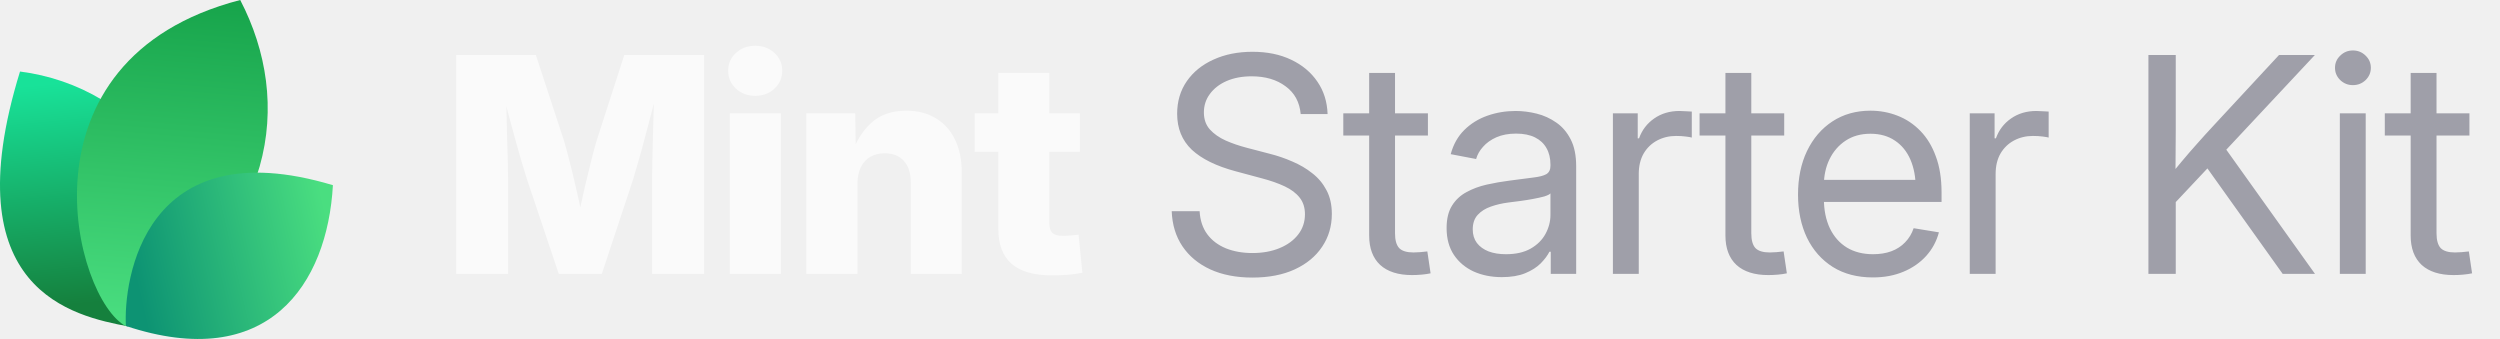
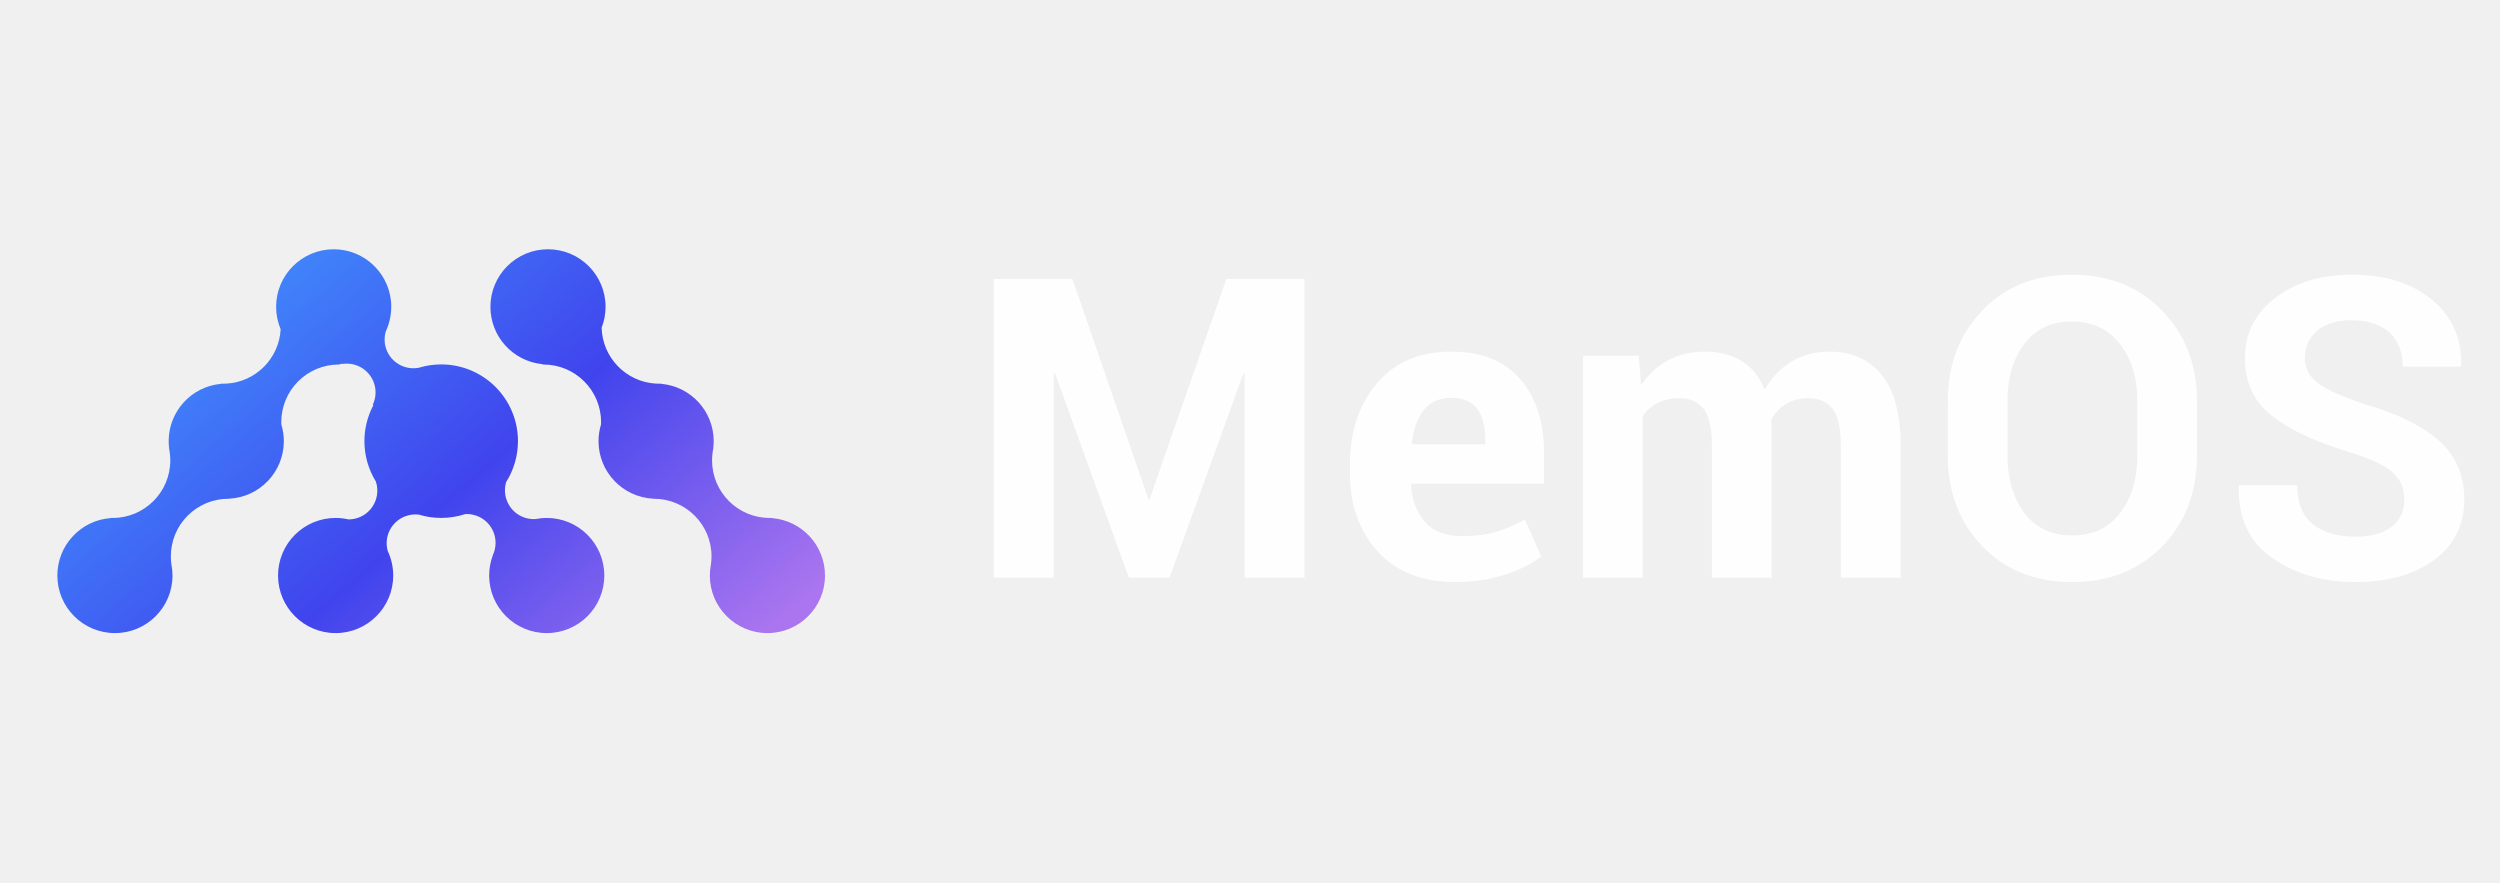
- <svg xmlns="http://www.w3.org/2000/svg" width="177" height="24" viewBox="0 0 177 24" fill="none">
-   <path d="M9.061 23.108C5.268 22.377 -3.391 20.627 1.417 5.064C9.634 6.099 16.973 14.064 9.061 23.108Z" fill="url(#paint0_linear_17557_2145)" />
-   <path d="M8.919 23.094C5.276 21.222 0.784 4.209 17.007 0C20.757 7.193 19.621 16.545 8.919 23.094Z" fill="url(#paint1_linear_17557_2145)" />
-   <path d="M8.914 23.079C8.735 19.882 10.159 9.085 23.57 13.111C23.181 20.123 18.984 26.418 8.914 23.079Z" fill="url(#paint2_linear_17557_2145)" />
-   <path d="M32.301 19.392V3.894H37.938L39.925 9.948C40.036 10.315 40.164 10.787 40.31 11.362C40.462 11.938 40.611 12.552 40.757 13.204C40.91 13.855 41.048 14.483 41.173 15.086C41.305 15.682 41.412 16.192 41.495 16.615H40.695C40.771 16.192 40.871 15.682 40.996 15.086C41.128 14.49 41.267 13.866 41.412 13.214C41.565 12.562 41.714 11.948 41.86 11.373C42.005 10.79 42.133 10.315 42.244 9.948L44.2 3.894H49.848V19.392H46.166V12.704C46.166 12.357 46.173 11.917 46.187 11.383C46.2 10.849 46.214 10.27 46.228 9.646C46.249 9.022 46.266 8.391 46.28 7.753C46.301 7.115 46.311 6.519 46.311 5.964H46.623C46.485 6.561 46.332 7.181 46.166 7.826C45.999 8.471 45.833 9.102 45.666 9.719C45.507 10.336 45.351 10.901 45.198 11.414C45.053 11.928 44.928 12.357 44.824 12.704L42.608 19.392H39.561L37.314 12.704C37.203 12.357 37.072 11.928 36.919 11.414C36.773 10.901 36.614 10.34 36.441 9.729C36.274 9.112 36.104 8.481 35.931 7.836C35.764 7.192 35.608 6.567 35.463 5.964H35.827C35.834 6.512 35.844 7.105 35.858 7.743C35.872 8.374 35.886 9.005 35.9 9.636C35.92 10.26 35.938 10.839 35.952 11.373C35.965 11.907 35.972 12.351 35.972 12.704V19.392H32.301ZM51.668 19.392V8.024H55.288V19.392H51.668ZM53.468 6.786C52.927 6.786 52.473 6.616 52.105 6.276C51.738 5.93 51.554 5.507 51.554 5.007C51.554 4.508 51.738 4.088 52.105 3.749C52.473 3.409 52.927 3.239 53.468 3.239C54.009 3.239 54.463 3.409 54.83 3.749C55.198 4.082 55.382 4.501 55.382 5.007C55.382 5.507 55.198 5.93 54.83 6.276C54.463 6.616 54.009 6.786 53.468 6.786ZM60.708 13.027V19.392H57.088V8.024H60.551L60.593 10.967H60.281C60.593 10.024 61.061 9.268 61.685 8.7C62.309 8.124 63.138 7.836 64.171 7.836C64.975 7.836 65.672 8.017 66.262 8.377C66.851 8.731 67.302 9.234 67.614 9.885C67.933 10.537 68.092 11.307 68.092 12.194V19.392H64.483V12.912C64.483 12.26 64.32 11.754 63.994 11.394C63.675 11.033 63.221 10.853 62.632 10.853C62.25 10.853 61.914 10.936 61.623 11.102C61.332 11.269 61.106 11.515 60.947 11.841C60.787 12.16 60.708 12.555 60.708 13.027ZM76.456 8.024V10.749H69.008V8.024H76.456ZM70.683 5.163H74.292V15.783C74.292 16.102 74.361 16.334 74.5 16.48C74.646 16.625 74.899 16.698 75.259 16.698C75.405 16.698 75.596 16.688 75.831 16.667C76.074 16.646 76.251 16.629 76.362 16.615L76.632 19.309C76.313 19.378 75.963 19.427 75.582 19.455C75.207 19.482 74.836 19.496 74.469 19.496C73.2 19.496 72.25 19.222 71.619 18.674C70.995 18.127 70.683 17.308 70.683 16.22V5.163Z" fill="#FAFAFA" />
-   <path d="M88.667 19.652C87.523 19.652 86.528 19.458 85.682 19.07C84.843 18.681 84.188 18.137 83.716 17.437C83.245 16.736 82.992 15.908 82.957 14.951H84.933C84.968 15.596 85.148 16.14 85.474 16.584C85.8 17.021 86.24 17.354 86.795 17.582C87.35 17.804 87.974 17.915 88.667 17.915C89.388 17.915 90.026 17.801 90.581 17.572C91.143 17.343 91.583 17.024 91.902 16.615C92.228 16.199 92.391 15.717 92.391 15.169C92.391 14.698 92.266 14.306 92.017 13.994C91.767 13.675 91.413 13.408 90.956 13.193C90.498 12.978 89.954 12.787 89.323 12.621L87.502 12.132C86.123 11.765 85.082 11.255 84.382 10.603C83.689 9.944 83.342 9.095 83.342 8.055C83.342 7.174 83.571 6.404 84.028 5.746C84.486 5.087 85.117 4.577 85.921 4.217C86.726 3.849 87.645 3.666 88.678 3.666C89.718 3.666 90.63 3.853 91.413 4.227C92.204 4.602 92.824 5.122 93.275 5.787C93.726 6.446 93.965 7.209 93.993 8.076H92.089C92.013 7.23 91.656 6.574 91.018 6.11C90.387 5.638 89.586 5.403 88.615 5.403C87.95 5.403 87.36 5.513 86.847 5.735C86.341 5.957 85.946 6.262 85.661 6.651C85.377 7.032 85.235 7.469 85.235 7.961C85.235 8.447 85.377 8.849 85.661 9.168C85.946 9.48 86.317 9.74 86.774 9.948C87.232 10.149 87.724 10.319 88.251 10.457L89.884 10.884C90.439 11.023 90.977 11.206 91.496 11.435C92.023 11.657 92.495 11.934 92.911 12.267C93.334 12.593 93.67 12.995 93.92 13.474C94.17 13.945 94.294 14.504 94.294 15.149C94.294 16.015 94.066 16.788 93.608 17.468C93.157 18.148 92.512 18.681 91.673 19.07C90.834 19.458 89.832 19.652 88.667 19.652ZM101.097 8.024V9.594H95.106V8.024H101.097ZM96.937 5.163H98.767V16.521C98.767 17 98.865 17.347 99.059 17.562C99.26 17.77 99.6 17.874 100.078 17.874C100.21 17.874 100.366 17.867 100.546 17.853C100.733 17.832 100.903 17.815 101.056 17.801L101.285 19.351C101.097 19.392 100.886 19.423 100.65 19.444C100.414 19.465 100.189 19.475 99.974 19.475C98.996 19.475 98.244 19.236 97.717 18.758C97.197 18.272 96.937 17.579 96.937 16.677V5.163ZM106.33 19.621C105.595 19.621 104.932 19.489 104.343 19.226C103.754 18.955 103.285 18.564 102.939 18.05C102.592 17.53 102.419 16.896 102.419 16.147C102.419 15.495 102.547 14.965 102.804 14.556C103.06 14.146 103.403 13.828 103.833 13.599C104.263 13.363 104.742 13.186 105.269 13.068C105.796 12.95 106.333 12.857 106.881 12.787C107.574 12.69 108.132 12.617 108.555 12.569C108.978 12.52 109.287 12.441 109.481 12.33C109.675 12.212 109.772 12.014 109.772 11.737V11.654C109.772 11.203 109.679 10.815 109.492 10.489C109.311 10.163 109.041 9.91 108.68 9.729C108.32 9.549 107.872 9.459 107.338 9.459C106.805 9.459 106.34 9.546 105.945 9.719C105.556 9.892 105.241 10.118 104.998 10.395C104.755 10.665 104.593 10.953 104.509 11.258L102.71 10.915C102.897 10.222 103.22 9.65 103.677 9.199C104.135 8.748 104.679 8.412 105.31 8.19C105.941 7.968 106.607 7.857 107.307 7.857C107.8 7.857 108.295 7.92 108.795 8.044C109.301 8.169 109.765 8.381 110.188 8.679C110.611 8.97 110.951 9.369 111.208 9.875C111.464 10.374 111.593 11.005 111.593 11.768V19.392H109.793V17.822H109.7C109.568 18.085 109.363 18.359 109.086 18.643C108.809 18.921 108.444 19.153 107.994 19.34C107.543 19.527 106.988 19.621 106.33 19.621ZM106.621 17.998C107.321 17.998 107.904 17.867 108.368 17.603C108.84 17.333 109.19 16.986 109.419 16.563C109.654 16.133 109.772 15.682 109.772 15.211V13.692C109.703 13.769 109.554 13.841 109.325 13.911C109.096 13.973 108.829 14.032 108.524 14.088C108.226 14.143 107.921 14.192 107.609 14.233C107.304 14.275 107.033 14.309 106.798 14.337C106.354 14.393 105.938 14.49 105.549 14.628C105.168 14.76 104.86 14.954 104.624 15.211C104.388 15.467 104.27 15.811 104.27 16.241C104.27 16.615 104.367 16.934 104.561 17.198C104.762 17.461 105.04 17.662 105.393 17.801C105.747 17.933 106.156 17.998 106.621 17.998ZM114.193 19.392V8.024H115.951V9.792H116.045C116.253 9.209 116.61 8.741 117.116 8.388C117.622 8.034 118.219 7.857 118.905 7.857C119.058 7.857 119.217 7.864 119.384 7.878C119.55 7.885 119.682 7.892 119.779 7.899V9.74C119.716 9.719 119.578 9.695 119.363 9.667C119.155 9.639 118.922 9.625 118.666 9.625C118.174 9.625 117.726 9.733 117.324 9.948C116.922 10.163 116.603 10.471 116.367 10.874C116.138 11.276 116.024 11.758 116.024 12.319V19.392H114.193ZM126.322 8.024V9.594H120.33V8.024H126.322ZM122.161 5.163H123.992V16.521C123.992 17 124.089 17.347 124.283 17.562C124.484 17.77 124.824 17.874 125.302 17.874C125.434 17.874 125.59 17.867 125.77 17.853C125.958 17.832 126.127 17.815 126.28 17.801L126.509 19.351C126.322 19.392 126.11 19.423 125.874 19.444C125.639 19.465 125.413 19.475 125.198 19.475C124.221 19.475 123.468 19.236 122.941 18.758C122.421 18.272 122.161 17.579 122.161 16.677V5.163ZM132.604 19.642C131.502 19.642 130.555 19.396 129.765 18.903C128.974 18.404 128.364 17.714 127.934 16.834C127.511 15.946 127.3 14.927 127.3 13.775C127.3 12.611 127.511 11.584 127.934 10.697C128.364 9.802 128.964 9.102 129.734 8.596C130.51 8.089 131.408 7.836 132.428 7.836C133.1 7.836 133.738 7.954 134.341 8.19C134.952 8.426 135.489 8.783 135.954 9.261C136.425 9.74 136.793 10.343 137.056 11.071C137.327 11.792 137.462 12.645 137.462 13.63V14.296H128.433V12.735H136.463L135.631 13.297C135.631 12.541 135.506 11.876 135.257 11.3C135.007 10.725 134.643 10.277 134.165 9.958C133.686 9.632 133.107 9.469 132.428 9.469C131.748 9.469 131.162 9.632 130.67 9.958C130.177 10.284 129.796 10.725 129.526 11.279C129.262 11.827 129.13 12.441 129.13 13.12V14.046C129.13 14.864 129.273 15.572 129.557 16.168C129.841 16.757 130.243 17.211 130.763 17.53C131.283 17.842 131.901 17.998 132.615 17.998C133.093 17.998 133.523 17.929 133.905 17.79C134.293 17.645 134.619 17.433 134.882 17.156C135.153 16.879 135.354 16.546 135.486 16.157L137.275 16.449C137.108 17.08 136.81 17.634 136.38 18.113C135.95 18.591 135.413 18.966 134.768 19.236C134.123 19.507 133.402 19.642 132.604 19.642ZM139.459 19.392V8.024H141.217V9.792H141.311C141.519 9.209 141.876 8.741 142.382 8.388C142.888 8.034 143.485 7.857 144.171 7.857C144.324 7.857 144.483 7.864 144.649 7.878C144.816 7.885 144.948 7.892 145.045 7.899V9.74C144.982 9.719 144.844 9.695 144.629 9.667C144.421 9.639 144.188 9.625 143.932 9.625C143.439 9.625 142.992 9.733 142.59 9.948C142.188 10.163 141.869 10.471 141.633 10.874C141.404 11.276 141.29 11.758 141.29 12.319V19.392H139.459ZM153.429 14.961V12.715C153.783 12.257 154.136 11.82 154.49 11.404C154.844 10.981 155.204 10.565 155.572 10.156C155.939 9.74 156.314 9.327 156.695 8.918L161.355 3.894H163.893L157.277 10.967H157.184L153.429 14.961ZM152.108 19.392V3.894H154.043V9.241L154.022 12.559L154.043 13.505V19.392H152.108ZM161.615 19.392L155.967 11.477L157.173 9.969L163.903 19.392H161.615ZM165.661 19.392V8.024H167.492V19.392H165.661ZM166.587 6.027C166.24 6.027 165.942 5.909 165.692 5.673C165.443 5.43 165.318 5.139 165.318 4.799C165.318 4.459 165.443 4.172 165.692 3.936C165.942 3.693 166.24 3.572 166.587 3.572C166.934 3.572 167.232 3.693 167.482 3.936C167.731 4.172 167.856 4.459 167.856 4.799C167.856 5.139 167.731 5.43 167.482 5.673C167.232 5.909 166.934 6.027 166.587 6.027ZM174.836 8.024V9.594H168.844V8.024H174.836ZM170.675 5.163H172.506V16.521C172.506 17 172.603 17.347 172.797 17.562C172.998 17.77 173.338 17.874 173.816 17.874C173.948 17.874 174.104 17.867 174.284 17.853C174.472 17.832 174.641 17.815 174.794 17.801L175.023 19.351C174.836 19.392 174.624 19.423 174.388 19.444C174.153 19.465 173.927 19.475 173.712 19.475C172.735 19.475 171.982 19.236 171.455 18.758C170.935 18.272 170.675 17.579 170.675 16.677V5.163Z" fill="#9F9FA9" />
+ <svg xmlns="http://www.w3.org/2000/svg" fill="none" version="1.1" width="119" height="42" viewBox="0 0 119 42">
  <defs>
-     <linearGradient id="paint0_linear_17557_2145" x1="3.776" y1="5.916" x2="5.232" y2="21.559" gradientUnits="userSpaceOnUse">
-       <stop stop-color="#18E299" />
-       <stop offset="1" stop-color="#15803D" />
-     </linearGradient>
-     <linearGradient id="paint1_linear_17557_2145" x1="12.171" y1="-0.718" x2="10.19" y2="22.983" gradientUnits="userSpaceOnUse">
-       <stop stop-color="#16A34A" />
-       <stop offset="1" stop-color="#4ADE80" />
-     </linearGradient>
-     <linearGradient id="paint2_linear_17557_2145" x1="23.133" y1="15.353" x2="9.338" y2="18.52" gradientUnits="userSpaceOnUse">
-       <stop stop-color="#4ADE80" />
-       <stop offset="1" stop-color="#0D9373" />
+     <clipPath id="master_svg0_2_53265/207_08957">
+       <rect x="0" y="0" width="42" height="42" rx="0" />
+     </clipPath>
+     <linearGradient x1="0.339" y1="-0.167" x2="1.281" y2="0.375" id="master_svg1_169_25913">
+       <stop offset="0%" stop-color="#408DFC" stop-opacity="1" />
+       <stop offset="51.076%" stop-color="#4044ED" stop-opacity="1" />
+       <stop offset="100%" stop-color="#AA75EF" stop-opacity="1" />
    </linearGradient>
  </defs>
+   <g>
+     <g clip-path="url(#master_svg0_2_53265/207_08957)">
+       <g>
+         <path d="M18.48,15.484C18.575,15.201,18.624,14.904,18.624,14.605C18.624,13.092,17.397,11.865,15.884,11.865C14.37,11.865,13.143,13.092,13.143,14.605C13.143,14.972,13.217,15.334,13.359,15.672C13.285,17.062,12.176,18.177,10.788,18.259C10.782,18.259,10.775,18.259,10.769,18.259C10.714,18.259,10.66,18.261,10.605,18.264C10.577,18.264,10.55,18.264,10.522,18.263L10.515,18.271C9.106,18.402,8.028,19.585,8.028,21C8.028,21.114,8.036,21.229,8.05,21.342L8.046,21.346C8.051,21.369,8.056,21.391,8.06,21.414C8.064,21.442,8.069,21.471,8.074,21.5C8.095,21.637,8.106,21.775,8.106,21.914C8.106,23.427,6.879,24.654,5.365,24.654C5.332,24.654,5.298,24.653,5.265,24.652L5.256,24.662C3.83,24.774,2.73,25.964,2.73,27.395C2.73,28.908,3.957,30.135,5.471,30.135C6.984,30.135,8.211,28.908,8.211,27.395C8.211,27.213,8.193,27.032,8.157,26.855C8.14,26.731,8.132,26.606,8.132,26.481C8.132,24.968,9.359,23.741,10.872,23.741C10.885,23.741,10.898,23.741,10.91,23.741L10.914,23.737C12.369,23.66,13.51,22.457,13.51,21C13.51,20.731,13.47,20.463,13.392,20.205C13.39,20.167,13.389,20.129,13.389,20.091C13.389,18.578,14.616,17.351,16.13,17.351C16.142,17.351,16.155,17.351,16.168,17.351L16.186,17.329C16.224,17.325,16.261,17.32,16.298,17.314L16.305,17.324C16.372,17.314,16.439,17.309,16.507,17.309C17.263,17.309,17.877,17.923,17.877,18.679C17.877,18.882,17.832,19.082,17.745,19.266L17.768,19.296C17.491,19.821,17.346,20.406,17.346,21C17.346,21.676,17.534,22.339,17.888,22.915C17.902,22.955,17.914,22.996,17.924,23.038C18.098,23.774,17.643,24.513,16.907,24.687C16.803,24.712,16.698,24.724,16.593,24.724C16.39,24.678,16.184,24.654,15.976,24.654C14.462,24.654,13.235,25.881,13.235,27.395C13.235,28.908,14.462,30.135,15.976,30.135C17.49,30.135,18.717,28.908,18.717,27.395C18.717,26.991,18.628,26.593,18.456,26.228C18.451,26.21,18.446,26.192,18.442,26.173C18.267,25.437,18.722,24.698,19.458,24.524C19.616,24.486,19.778,24.477,19.938,24.496C20.282,24.601,20.64,24.654,21,24.654C21.389,24.654,21.775,24.592,22.144,24.471C22.275,24.463,22.407,24.475,22.536,24.506C23.273,24.681,23.727,25.42,23.552,26.157C23.529,26.253,23.495,26.347,23.452,26.436L23.456,26.44C23.342,26.746,23.284,27.069,23.284,27.395C23.284,28.908,24.511,30.135,26.025,30.135C27.538,30.135,28.765,28.908,28.765,27.395C28.765,25.881,27.538,24.654,26.025,24.654C25.846,24.654,25.667,24.672,25.492,24.706C25.357,24.715,25.22,24.703,25.088,24.672C24.352,24.496,23.897,23.757,24.073,23.021C24.078,22.996,24.085,22.972,24.092,22.947C24.46,22.364,24.655,21.689,24.655,21C24.655,18.982,23.019,17.346,21,17.346C20.639,17.346,20.28,17.399,19.935,17.505C19.85,17.521,19.764,17.529,19.677,17.529C18.92,17.529,18.307,16.916,18.307,16.159C18.307,16.029,18.325,15.9,18.361,15.777C18.403,15.689,18.439,15.6,18.471,15.508C18.475,15.501,18.479,15.495,18.482,15.488L18.48,15.484ZM28.638,15.6C28.761,15.283,28.825,14.946,28.825,14.605C28.825,13.092,27.598,11.865,26.084,11.865C24.571,11.865,23.344,13.092,23.344,14.605C23.344,16.015,24.413,17.195,25.817,17.333L25.832,17.351C25.845,17.351,25.857,17.351,25.87,17.351C27.384,17.351,28.611,18.578,28.611,20.091C28.611,20.129,28.61,20.167,28.608,20.205C28.53,20.463,28.49,20.731,28.49,21C28.49,22.457,29.631,23.66,31.086,23.737L31.09,23.741C31.102,23.741,31.115,23.741,31.128,23.741C32.641,23.741,33.868,24.968,33.868,26.481C33.868,26.606,33.86,26.731,33.843,26.855C33.807,27.032,33.789,27.213,33.789,27.395C33.789,28.908,35.016,30.135,36.529,30.135C38.043,30.135,39.27,28.908,39.27,27.395C39.27,25.964,38.17,24.774,36.744,24.662L36.735,24.652C36.702,24.653,36.668,24.654,36.635,24.654C35.121,24.654,33.894,23.427,33.894,21.914C33.894,21.775,33.905,21.637,33.926,21.5C33.931,21.471,33.936,21.442,33.94,21.414C33.944,21.391,33.949,21.369,33.954,21.346L33.95,21.342C33.964,21.229,33.972,21.114,33.972,21C33.972,19.585,32.894,18.402,31.485,18.271L31.478,18.263C31.45,18.264,31.423,18.264,31.395,18.264C31.34,18.261,31.286,18.259,31.231,18.259C31.225,18.259,31.218,18.259,31.212,18.259C29.801,18.175,28.677,17.023,28.638,15.6Z" fill-rule="evenodd" fill="url(#master_svg1_169_25913)" fill-opacity="1" />
+       </g>
+     </g>
+     <g style="opacity:0.95;">
+       <path d="M54.662,23.76L54.721,23.76L58.373,13.281L62.094,13.281L62.094,27.5L59.242,27.5L59.242,17.793L59.184,17.783L55.668,27.5L53.734,27.5L50.219,17.764L50.16,17.773L50.16,27.5L47.309,27.5L47.309,13.281L51.049,13.281L54.662,23.76ZM69.276,27.705Q66.913,27.705,65.585,26.255Q64.257,24.805,64.257,22.52L64.257,22.129Q64.257,19.756,65.546,18.242Q66.835,16.729,69.091,16.738Q71.219,16.738,72.357,18.042Q73.495,19.346,73.495,21.553L73.495,23.027L67.196,23.027L67.167,23.086Q67.235,24.17,67.826,24.844Q68.417,25.518,69.579,25.518Q70.536,25.518,71.205,25.322Q71.874,25.127,72.587,24.727L73.358,26.484Q72.723,27.002,71.639,27.354Q70.555,27.705,69.276,27.705ZM69.091,18.936Q68.231,18.936,67.767,19.526Q67.303,20.117,67.206,21.094L67.225,21.143L70.702,21.143L70.702,20.928Q70.702,20,70.321,19.468Q69.94,18.936,69.091,18.936ZM78.002,16.934L78.119,18.33Q78.627,17.568,79.393,17.153Q80.16,16.738,81.166,16.738Q82.181,16.738,82.904,17.188Q83.627,17.637,83.998,18.545Q84.486,17.695,85.267,17.217Q86.048,16.738,87.103,16.738Q88.666,16.738,89.569,17.847Q90.472,18.955,90.472,21.23L90.472,27.5L87.621,27.5L87.621,21.221Q87.621,19.951,87.23,19.453Q86.84,18.955,86.068,18.955Q85.463,18.955,85.018,19.224Q84.574,19.492,84.31,19.971Q84.31,20.156,84.32,20.288Q84.33,20.42,84.33,20.557L84.33,27.5L81.488,27.5L81.488,21.221Q81.488,19.98,81.097,19.468Q80.707,18.955,79.925,18.955Q79.349,18.955,78.915,19.175Q78.48,19.395,78.197,19.795L78.197,27.5L75.355,27.5L75.355,16.934L78.002,16.934ZM104.578,21.67Q104.578,24.297,102.928,26.001Q101.278,27.705,98.631,27.705Q95.995,27.705,94.354,25.996Q92.713,24.287,92.713,21.67L92.713,19.111Q92.713,16.504,94.349,14.79Q95.985,13.076,98.612,13.076Q101.258,13.076,102.918,14.79Q104.578,16.504,104.578,19.111L104.578,21.67ZM101.737,19.092Q101.737,17.432,100.907,16.367Q100.077,15.303,98.612,15.303Q97.166,15.303,96.361,16.367Q95.555,17.432,95.555,19.092L95.555,21.67Q95.555,23.359,96.366,24.424Q97.176,25.488,98.631,25.488Q100.096,25.488,100.916,24.424Q101.737,23.359,101.737,21.67L101.737,19.092ZM114.447,23.789Q114.447,22.969,113.875,22.471Q113.304,21.973,111.868,21.533Q109.407,20.791,108.133,19.785Q106.859,18.779,106.859,17.041Q106.859,15.293,108.294,14.185Q109.73,13.076,111.956,13.076Q114.32,13.076,115.76,14.268Q117.2,15.459,117.152,17.393L117.132,17.451L114.368,17.451Q114.368,16.387,113.724,15.815Q113.079,15.244,111.917,15.244Q110.862,15.244,110.286,15.752Q109.71,16.26,109.71,17.051Q109.71,17.773,110.335,18.237Q110.96,18.701,112.493,19.219Q114.837,19.883,116.068,20.952Q117.298,22.021,117.298,23.77Q117.298,25.596,115.872,26.65Q114.447,27.705,112.103,27.705Q109.808,27.705,108.162,26.562Q106.517,25.42,106.566,23.154L106.585,23.096L109.349,23.096Q109.349,24.355,110.091,24.951Q110.833,25.547,112.103,25.547Q113.245,25.547,113.846,25.068Q114.447,24.59,114.447,23.789Z" fill="#ffffff" fill-opacity="1" />
+     </g>
+   </g>
</svg>
